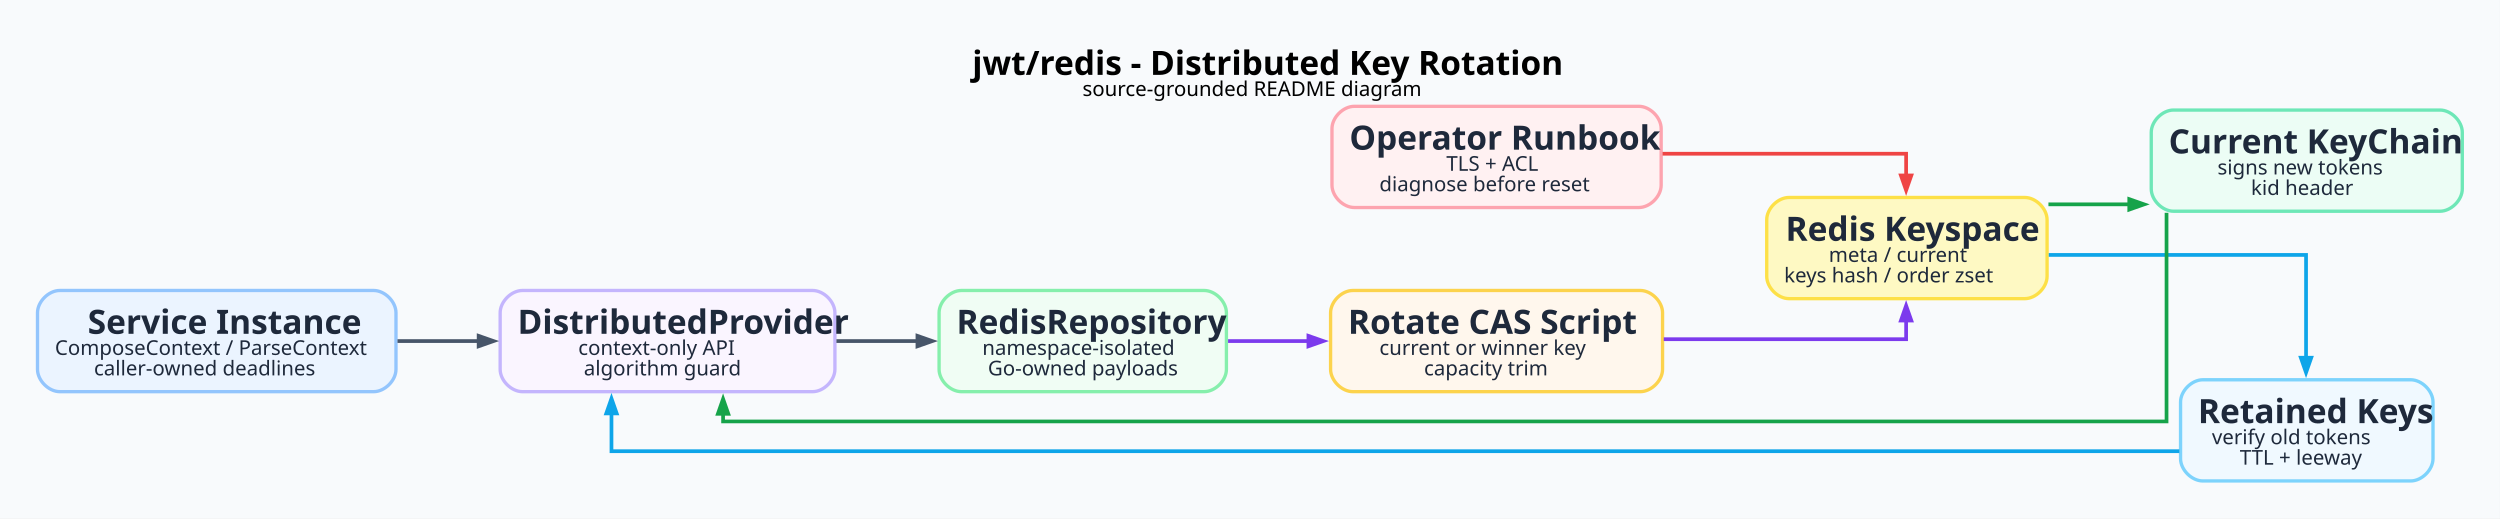
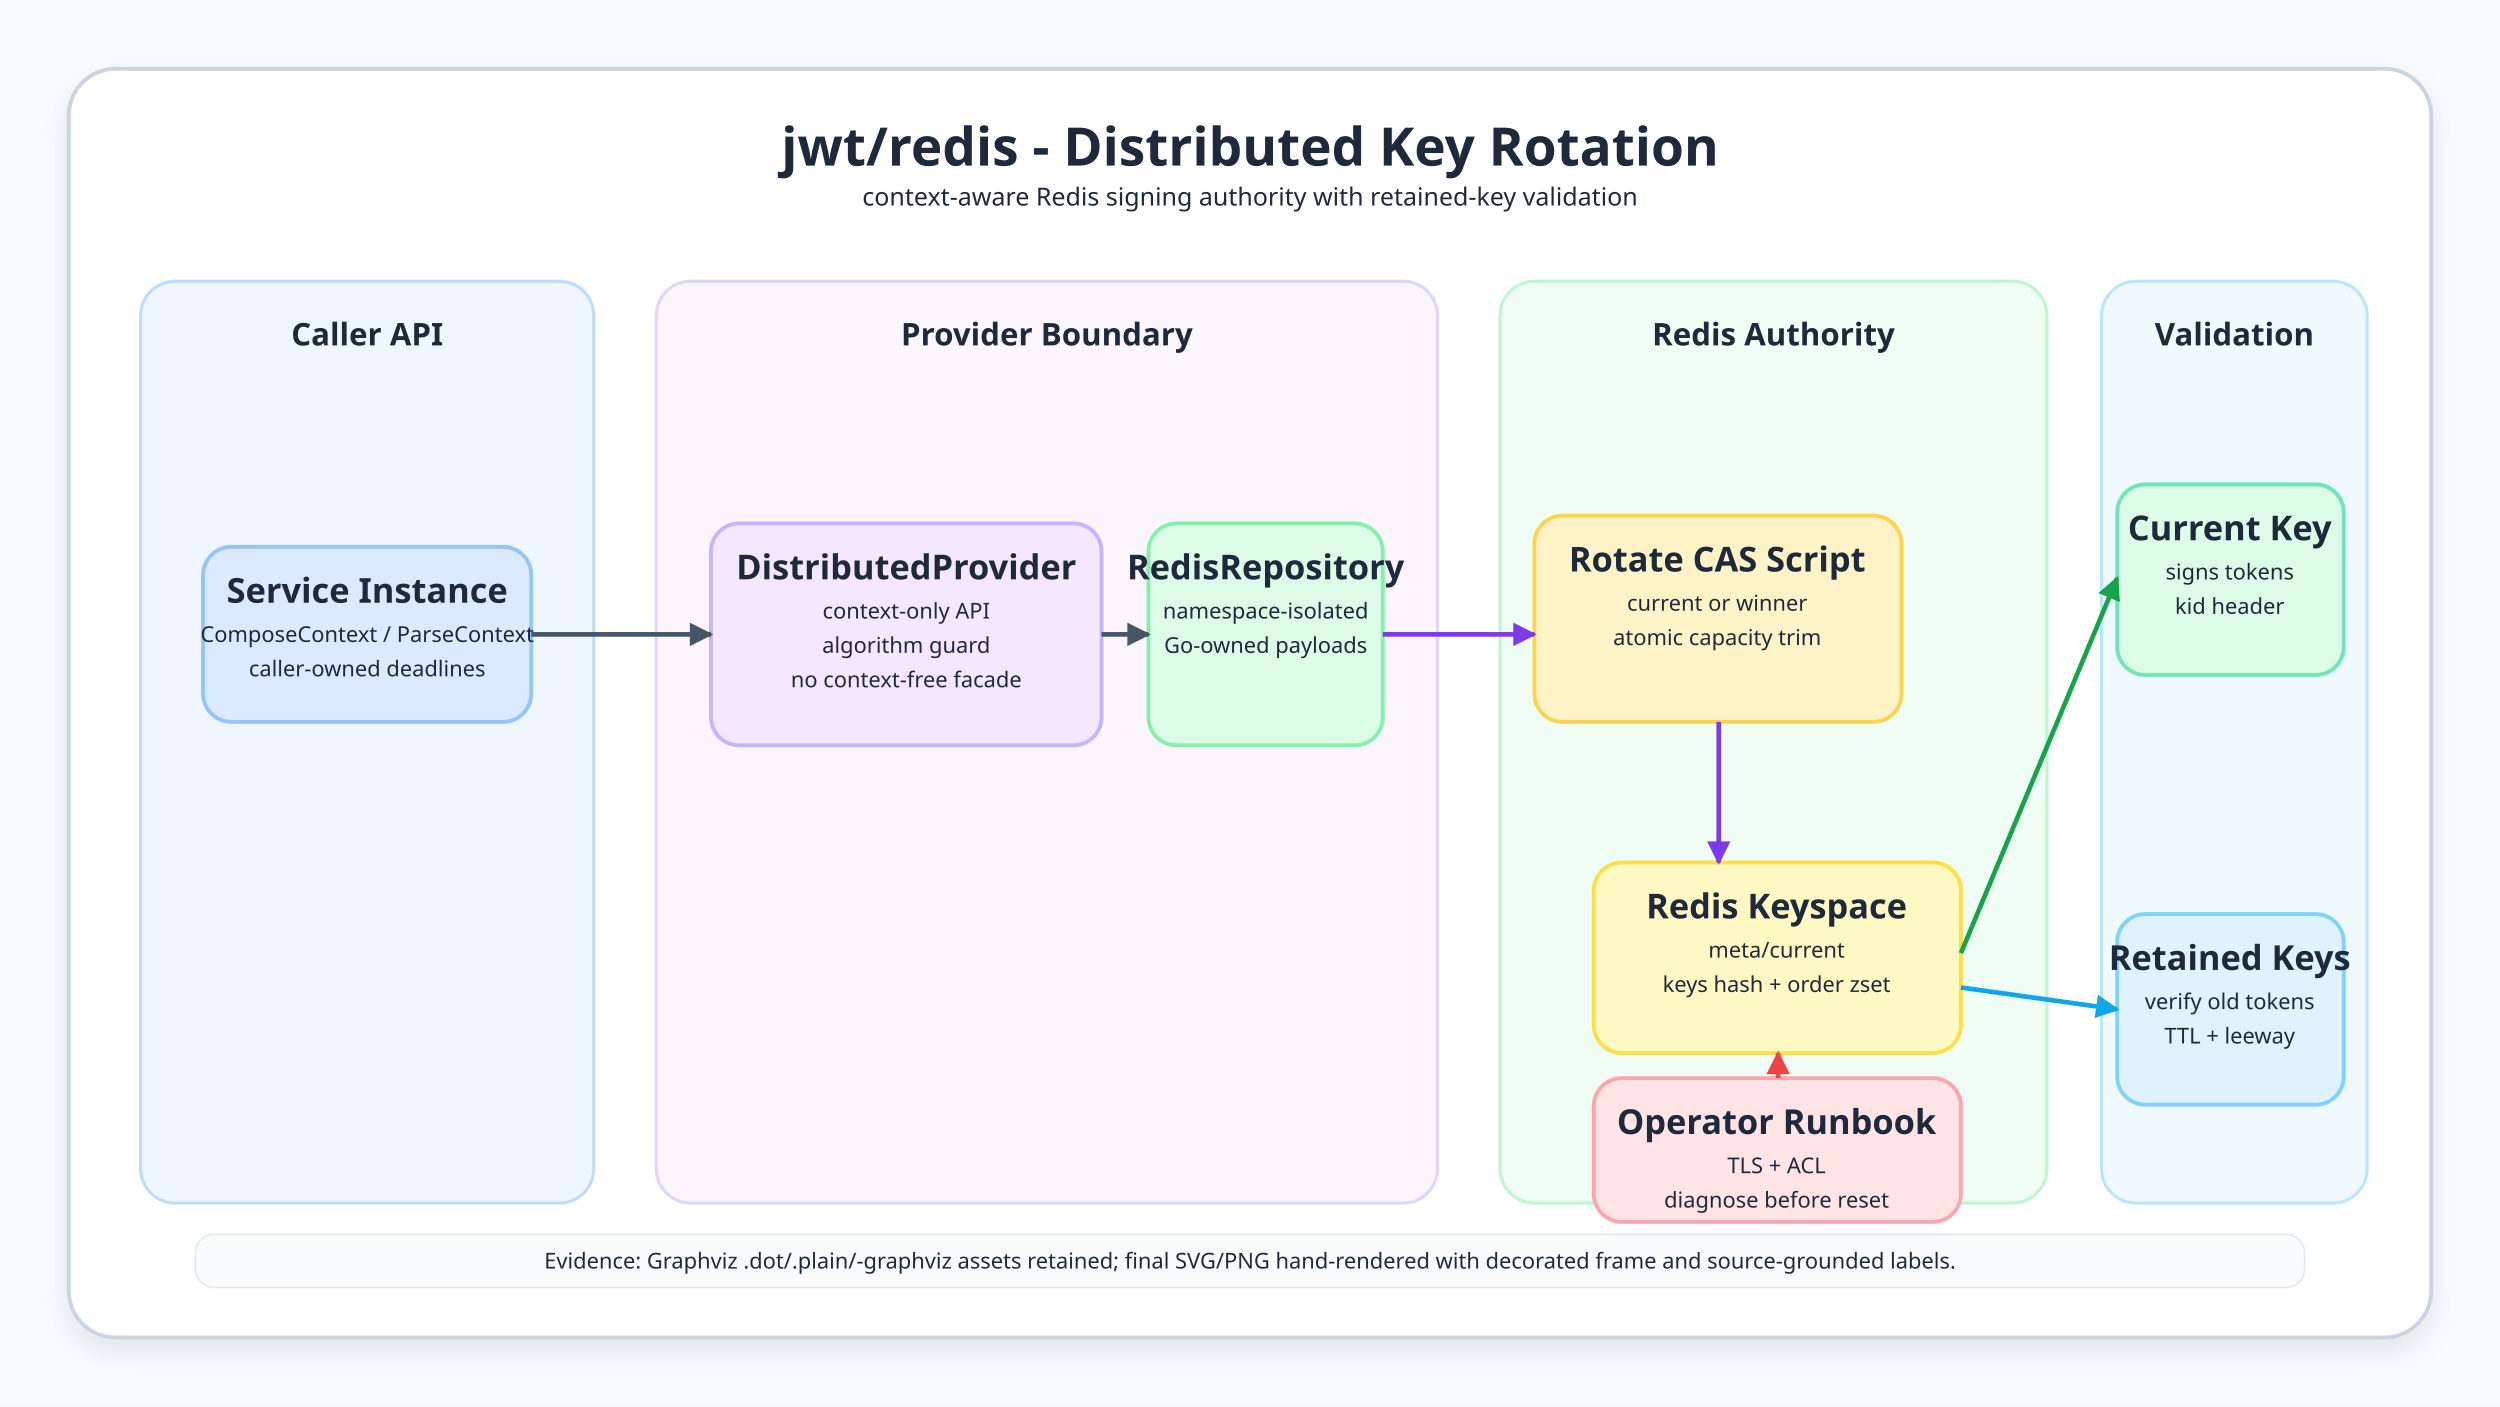
- <svg xmlns="http://www.w3.org/2000/svg" width="1344pt" height="279pt" viewBox="0.00 0.00 1344.00 279.00">
-   <g id="graph0" class="graph" transform="scale(1 1) rotate(0) translate(20.16 258.56)">
-     <polygon fill="#f8fafc" stroke="none" points="-20.16,20.16 -20.16,-258.56 1323.73,-258.56 1323.73,20.16 -20.16,20.16" />
-     <text xml:space="preserve" text-anchor="start" x="502.53" y="-218.3" font-family="Architects Daughter" font-weight="bold" font-size="18.00">jwt/redis - Distributed Key Rotation</text>
-     <text xml:space="preserve" text-anchor="start" x="561.78" y="-206.95" font-family="Comic Mono" font-size="11.00">source-grounded README diagram</text>
-     <g id="node1" class="node">
-       <path fill="#ebf4ff" stroke="#93c5fd" stroke-width="1.8" d="M180.72,-102.4C180.72,-102.4 12,-102.4 12,-102.4 6,-102.4 0,-96.4 0,-90.4 0,-90.4 0,-60 0,-60 0,-54 6,-48 12,-48 12,-48 180.72,-48 180.72,-48 186.72,-48 192.72,-54 192.72,-60 192.72,-60 192.72,-90.4 192.72,-90.4 192.72,-96.4 186.72,-102.4 180.72,-102.4" />
-       <text xml:space="preserve" text-anchor="start" x="26.98" y="-79.1" font-family="Architects Daughter" font-weight="bold" font-size="18.00" fill="#1e293b">Service Instance</text>
-       <text xml:space="preserve" text-anchor="start" x="9.36" y="-67.75" font-family="Comic Mono" font-size="11.00" fill="#1e293b">ComposeContext / ParseContext</text>
-       <text xml:space="preserve" text-anchor="start" x="30.36" y="-56.75" font-family="Comic Mono" font-size="11.00" fill="#1e293b">caller-owned deadlines</text>
-     </g>
-     <g id="node2" class="node">
-       <path fill="#faf5ff" stroke="#c4b5fd" stroke-width="1.8" d="M416.69,-102.4C416.69,-102.4 260.72,-102.4 260.72,-102.4 254.72,-102.4 248.72,-96.4 248.72,-90.4 248.72,-90.4 248.72,-60 248.72,-60 248.72,-54 254.72,-48 260.72,-48 260.72,-48 416.69,-48 416.69,-48 422.69,-48 428.69,-54 428.69,-60 428.69,-60 428.69,-90.4 428.69,-90.4 428.69,-96.4 422.69,-102.4 416.69,-102.4" />
-       <text xml:space="preserve" text-anchor="start" x="258.08" y="-79.1" font-family="Architects Daughter" font-weight="bold" font-size="18.00" fill="#1e293b">DistributedProvider</text>
-       <text xml:space="preserve" text-anchor="start" x="290.7" y="-67.75" font-family="Comic Mono" font-size="11.00" fill="#1e293b">context-only API</text>
-       <text xml:space="preserve" text-anchor="start" x="293.7" y="-56.75" font-family="Comic Mono" font-size="11.00" fill="#1e293b">algorithm guard</text>
-     </g>
-     <g id="edge1" class="edge">
-       <path fill="none" stroke="#475569" stroke-width="2" d="M193.53,-75.2C193.53,-75.2 237.16,-75.2 237.16,-75.2" />
-       <polygon fill="#475569" stroke="#475569" stroke-width="2" points="237.16,-78 245.16,-75.2 237.16,-72.4 237.16,-78" />
-     </g>
-     <g id="node3" class="node">
-       <path fill="#f0fdf4" stroke="#86efac" stroke-width="1.8" d="M627.16,-102.4C627.16,-102.4 496.69,-102.4 496.69,-102.4 490.69,-102.4 484.69,-96.4 484.69,-90.4 484.69,-90.4 484.69,-60 484.69,-60 484.69,-54 490.69,-48 496.69,-48 496.69,-48 627.16,-48 627.16,-48 633.16,-48 639.16,-54 639.16,-60 639.16,-60 639.16,-90.4 639.16,-90.4 639.16,-96.4 633.16,-102.4 627.16,-102.4" />
-       <text xml:space="preserve" text-anchor="start" x="494.05" y="-79.1" font-family="Architects Daughter" font-weight="bold" font-size="18.00" fill="#1e293b">RedisRepository</text>
-       <text xml:space="preserve" text-anchor="start" x="507.92" y="-67.75" font-family="Comic Mono" font-size="11.00" fill="#1e293b">namespace-isolated</text>
-       <text xml:space="preserve" text-anchor="start" x="510.92" y="-56.75" font-family="Comic Mono" font-size="11.00" fill="#1e293b">Go-owned payloads</text>
-     </g>
-     <g id="edge2" class="edge">
-       <path fill="none" stroke="#475569" stroke-width="2" d="M429.5,-75.2C429.5,-75.2 473.06,-75.2 473.06,-75.2" />
-       <polygon fill="#475569" stroke="#475569" stroke-width="2" points="473.06,-78 481.06,-75.2 473.06,-72.4 473.06,-78" />
-     </g>
-     <g id="node4" class="node">
-       <path fill="#fff7ed" stroke="#fcd34d" stroke-width="1.8" d="M861.63,-102.4C861.63,-102.4 707.16,-102.4 707.16,-102.4 701.16,-102.4 695.16,-96.4 695.16,-90.4 695.16,-90.4 695.16,-60 695.16,-60 695.16,-54 701.16,-48 707.16,-48 707.16,-48 861.63,-48 861.63,-48 867.63,-48 873.63,-54 873.63,-60 873.63,-60 873.63,-90.4 873.63,-90.4 873.63,-96.4 867.63,-102.4 861.63,-102.4" />
-       <text xml:space="preserve" text-anchor="start" x="704.52" y="-79.1" font-family="Architects Daughter" font-weight="bold" font-size="18.00" fill="#1e293b">Rotate CAS Script</text>
-       <text xml:space="preserve" text-anchor="start" x="721.39" y="-67.75" font-family="Comic Mono" font-size="11.00" fill="#1e293b">current or winner key</text>
-       <text xml:space="preserve" text-anchor="start" x="745.39" y="-56.75" font-family="Comic Mono" font-size="11.00" fill="#1e293b">capacity trim</text>
-     </g>
-     <g id="edge3" class="edge">
-       <path fill="none" stroke="#7c3aed" stroke-width="2" d="M640.05,-75.2C640.05,-75.2 683.25,-75.2 683.25,-75.2" />
-       <polygon fill="#7c3aed" stroke="#7c3aed" stroke-width="2" points="683.25,-78 691.25,-75.2 683.25,-72.4 683.25,-78" />
-     </g>
-     <g id="node5" class="node">
-       <path fill="#fef9c3" stroke="#fde047" stroke-width="1.8" d="M1068.35,-152.4C1068.35,-152.4 941.63,-152.4 941.63,-152.4 935.63,-152.4 929.63,-146.4 929.63,-140.4 929.63,-140.4 929.63,-110 929.63,-110 929.63,-104 935.63,-98 941.63,-98 941.63,-98 1068.35,-98 1068.35,-98 1074.35,-98 1080.35,-104 1080.35,-110 1080.35,-110 1080.35,-140.4 1080.35,-140.4 1080.35,-146.4 1074.35,-152.4 1068.35,-152.4" />
-       <text xml:space="preserve" text-anchor="start" x="939.74" y="-129.1" font-family="Architects Daughter" font-weight="bold" font-size="18.00" fill="#1e293b">Redis Keyspace</text>
-       <text xml:space="preserve" text-anchor="start" x="962.99" y="-117.75" font-family="Comic Mono" font-size="11.00" fill="#1e293b">meta / current</text>
-       <text xml:space="preserve" text-anchor="start" x="938.99" y="-106.75" font-family="Comic Mono" font-size="11.00" fill="#1e293b">keys hash / order zset</text>
-     </g>
-     <g id="edge4" class="edge">
-       <path fill="none" stroke="#7c3aed" stroke-width="2" d="M874.27,-76.2C935.15,-76.2 1004.57,-76.2 1004.57,-76.2 1004.57,-76.2 1004.57,-86.24 1004.57,-86.24" />
-       <polygon fill="#7c3aed" stroke="#7c3aed" stroke-width="2" points="1001.77,-86.24 1004.57,-94.24 1007.37,-86.24 1001.77,-86.24" />
-     </g>
-     <g id="node6" class="node">
-       <path fill="#ecfdf5" stroke="#6ee7b7" stroke-width="1.8" d="M1291.57,-199.4C1291.57,-199.4 1148.35,-199.4 1148.35,-199.4 1142.35,-199.4 1136.35,-193.4 1136.35,-187.4 1136.35,-187.4 1136.35,-157 1136.35,-157 1136.35,-151 1142.35,-145 1148.35,-145 1148.35,-145 1291.57,-145 1291.57,-145 1297.57,-145 1303.57,-151 1303.57,-157 1303.57,-157 1303.57,-187.4 1303.57,-187.4 1303.57,-193.4 1297.57,-199.4 1291.57,-199.4" />
-       <text xml:space="preserve" text-anchor="start" x="1145.71" y="-176.1" font-family="Architects Daughter" font-weight="bold" font-size="18.00" fill="#1e293b">Current KeyChain</text>
-       <text xml:space="preserve" text-anchor="start" x="1171.96" y="-164.75" font-family="Comic Mono" font-size="11.00" fill="#1e293b">signs new tokens</text>
-       <text xml:space="preserve" text-anchor="start" x="1189.96" y="-153.75" font-family="Comic Mono" font-size="11.00" fill="#1e293b">kid header</text>
-     </g>
-     <g id="edge5" class="edge">
-       <path fill="none" stroke="#16a34a" stroke-width="2" d="M1081.08,-148.7C1081.08,-148.7 1124.53,-148.7 1124.53,-148.7" />
-       <polygon fill="#16a34a" stroke="#16a34a" stroke-width="2" points="1124.53,-151.5 1132.53,-148.7 1124.53,-145.9 1124.53,-151.5" />
-     </g>
-     <g id="node7" class="node">
-       <path fill="#f0f9ff" stroke="#7dd3fc" stroke-width="1.8" d="M1275.82,-54.4C1275.82,-54.4 1164.1,-54.4 1164.1,-54.4 1158.1,-54.4 1152.1,-48.4 1152.1,-42.4 1152.1,-42.4 1152.1,-12 1152.1,-12 1152.1,-6 1158.1,0 1164.1,0 1164.1,0 1275.82,0 1275.82,0 1281.82,0 1287.82,-6 1287.82,-12 1287.82,-12 1287.82,-42.4 1287.82,-42.4 1287.82,-48.4 1281.82,-54.4 1275.82,-54.4" />
-       <text xml:space="preserve" text-anchor="start" x="1161.46" y="-31.1" font-family="Architects Daughter" font-weight="bold" font-size="18.00" fill="#1e293b">Retained Keys</text>
-       <text xml:space="preserve" text-anchor="start" x="1168.96" y="-19.75" font-family="Comic Mono" font-size="11.00" fill="#1e293b">verify old tokens</text>
-       <text xml:space="preserve" text-anchor="start" x="1183.96" y="-8.75" font-family="Comic Mono" font-size="11.00" fill="#1e293b">TTL + leeway</text>
-     </g>
-     <g id="edge6" class="edge">
-       <path fill="none" stroke="#0ea5e9" stroke-width="2" d="M1081.25,-121.5C1142.92,-121.5 1219.57,-121.5 1219.57,-121.5 1219.57,-121.5 1219.57,-66.26 1219.57,-66.26" />
-       <polygon fill="#0ea5e9" stroke="#0ea5e9" stroke-width="2" points="1222.37,-66.26 1219.57,-58.26 1216.77,-66.26 1222.37,-66.26" />
-     </g>
-     <g id="edge7" class="edge">
-       <path fill="none" stroke="#16a34a" stroke-width="2" d="M1144.57,-144.17C1144.57,-103.25 1144.57,-32 1144.57,-32 1144.57,-32 368.57,-32 368.57,-32 368.57,-32 368.57,-36.08 368.57,-36.08" />
-       <polygon fill="#16a34a" stroke="#16a34a" stroke-width="2" points="365.77,-36.08 368.57,-44.08 371.37,-36.08 365.77,-36.08" />
-     </g>
-     <g id="edge8" class="edge">
-       <path fill="none" stroke="#0ea5e9" stroke-width="2" d="M1151.46,-16C939.5,-16 308.57,-16 308.57,-16 308.57,-16 308.57,-36.31 308.57,-36.31" />
-       <polygon fill="#0ea5e9" stroke="#0ea5e9" stroke-width="2" points="305.77,-36.31 308.57,-44.31 311.37,-36.31 305.77,-36.31" />
-     </g>
-     <g id="node8" class="node">
-       <path fill="#fff1f2" stroke="#fda4af" stroke-width="1.8" d="M860.88,-201.4C860.88,-201.4 707.91,-201.4 707.91,-201.4 701.91,-201.4 695.91,-195.4 695.91,-189.4 695.91,-189.4 695.91,-159 695.91,-159 695.91,-153 701.91,-147 707.91,-147 707.91,-147 860.88,-147 860.88,-147 866.88,-147 872.88,-153 872.88,-159 872.88,-159 872.88,-189.4 872.88,-189.4 872.88,-195.4 866.88,-201.4 860.88,-201.4" />
-       <text xml:space="preserve" text-anchor="start" x="705.27" y="-178.1" font-family="Architects Daughter" font-weight="bold" font-size="18.00" fill="#1e293b">Operator Runbook</text>
-       <text xml:space="preserve" text-anchor="start" x="757.39" y="-166.75" font-family="Comic Mono" font-size="11.00" fill="#1e293b">TLS + ACL</text>
-       <text xml:space="preserve" text-anchor="start" x="721.39" y="-155.75" font-family="Comic Mono" font-size="11.00" fill="#1e293b">diagnose before reset</text>
-     </g>
-     <g id="edge9" class="edge">
-       <path fill="none" stroke="#ef4444" stroke-width="2" d="M873.63,-175.9C934.66,-175.9 1004.57,-175.9 1004.57,-175.9 1004.57,-175.9 1004.57,-164.25 1004.57,-164.25" />
-       <polygon fill="#ef4444" stroke="#ef4444" stroke-width="2" points="1007.37,-164.25 1004.57,-156.25 1001.77,-164.25 1007.37,-164.25" />
-     </g>
-   </g>
+ <svg xmlns="http://www.w3.org/2000/svg" width="1600" height="900" viewBox="0 0 1600 900">
+   <defs>
+     <filter id="shadow" x="-10%" y="-10%" width="120%" height="120%">
+       <feDropShadow dx="0" dy="8" stdDeviation="8" flood-color="#94A3B8" flood-opacity="0.22" />
+     </filter>
+     <marker id="475569" viewBox="0 0 5 5" refX="4.5" refY="2.5" markerWidth="5" markerHeight="5" orient="auto">
+       <path d="M 0 0 L 5 2.5 L 0 5 z" fill="#475569" />
+     </marker>
+     <marker id="7C3AED" viewBox="0 0 5 5" refX="4.5" refY="2.5" markerWidth="5" markerHeight="5" orient="auto">
+       <path d="M 0 0 L 5 2.5 L 0 5 z" fill="#7C3AED" />
+     </marker>
+     <marker id="16A34A" viewBox="0 0 5 5" refX="4.5" refY="2.5" markerWidth="5" markerHeight="5" orient="auto">
+       <path d="M 0 0 L 5 2.5 L 0 5 z" fill="#16A34A" />
+     </marker>
+     <marker id="0EA5E9" viewBox="0 0 5 5" refX="4.5" refY="2.5" markerWidth="5" markerHeight="5" orient="auto">
+       <path d="M 0 0 L 5 2.5 L 0 5 z" fill="#0EA5E9" />
+     </marker>
+     <marker id="EF4444" viewBox="0 0 5 5" refX="4.5" refY="2.5" markerWidth="5" markerHeight="5" orient="auto">
+       <path d="M 0 0 L 5 2.5 L 0 5 z" fill="#EF4444" />
+     </marker>
+   </defs>
+   <rect width="1600" height="900" fill="#F8FAFC" />
+   <rect x="44" y="44" width="1512" height="812" rx="30" fill="#FFFFFF" stroke="#CBD5E1" stroke-width="2.5" filter="url(#shadow)" />
+   <text x="800" y="94" text-anchor="middle" dominant-baseline="middle" font-family="Architects Daughter" font-size="34" font-weight="700" fill="#1E293B">jwt/redis - Distributed Key Rotation</text>
+   <text x="800" y="126" text-anchor="middle" dominant-baseline="middle" font-family="Comic Mono" font-size="16" font-weight="400" fill="#1E293B">context-aware Redis signing authority with retained-key validation</text>
+   <rect x="90" y="180" width="290" height="590" rx="22" fill="#EFF6FF" stroke="#BFDBFE" stroke-width="2" />
+   <text x="235" y="214" text-anchor="middle" dominant-baseline="middle" font-family="Architects Daughter" font-size="20" font-weight="700" fill="#1E293B">Caller API</text>
+   <rect x="420" y="180" width="500" height="590" rx="22" fill="#FAF5FF" stroke="#DDD6FE" stroke-width="2" />
+   <text x="670" y="214" text-anchor="middle" dominant-baseline="middle" font-family="Architects Daughter" font-size="20" font-weight="700" fill="#1E293B">Provider Boundary</text>
+   <rect x="960" y="180" width="350" height="590" rx="22" fill="#F0FDF4" stroke="#BBF7D0" stroke-width="2" />
+   <text x="1135" y="214" text-anchor="middle" dominant-baseline="middle" font-family="Architects Daughter" font-size="20" font-weight="700" fill="#1E293B">Redis Authority</text>
+   <rect x="1345" y="180" width="170" height="590" rx="22" fill="#F0F9FF" stroke="#BAE6FD" stroke-width="2" />
+   <text x="1430" y="214" text-anchor="middle" dominant-baseline="middle" font-family="Architects Daughter" font-size="20" font-weight="700" fill="#1E293B">Validation</text>
+   <rect x="130" y="350" width="210" height="112" rx="18" fill="#DBEAFE" stroke="#93C5FD" stroke-width="2.5" />
+   <text x="235" y="378" text-anchor="middle" dominant-baseline="middle" font-family="Architects Daughter" font-size="22" font-weight="700" fill="#1E293B">Service Instance</text>
+   <text x="235" y="406" text-anchor="middle" dominant-baseline="middle" font-family="Comic Mono" font-size="14" font-weight="400" fill="#1E293B">ComposeContext / ParseContext</text>
+   <text x="235" y="428" text-anchor="middle" dominant-baseline="middle" font-family="Comic Mono" font-size="14" font-weight="400" fill="#1E293B">caller-owned deadlines</text>
+   <rect x="455" y="335" width="250" height="142" rx="18" fill="#F3E8FF" stroke="#C4B5FD" stroke-width="2.5" />
+   <text x="580" y="363" text-anchor="middle" dominant-baseline="middle" font-family="Architects Daughter" font-size="22" font-weight="700" fill="#1E293B">DistributedProvider</text>
+   <text x="580" y="391" text-anchor="middle" dominant-baseline="middle" font-family="Comic Mono" font-size="14" font-weight="400" fill="#1E293B">context-only API</text>
+   <text x="580" y="413" text-anchor="middle" dominant-baseline="middle" font-family="Comic Mono" font-size="14" font-weight="400" fill="#1E293B">algorithm guard</text>
+   <text x="580" y="435" text-anchor="middle" dominant-baseline="middle" font-family="Comic Mono" font-size="14" font-weight="400" fill="#1E293B">no context-free facade</text>
+   <rect x="735" y="335" width="150" height="142" rx="18" fill="#DCFCE7" stroke="#86EFAC" stroke-width="2.5" />
+   <text x="810" y="363" text-anchor="middle" dominant-baseline="middle" font-family="Architects Daughter" font-size="22" font-weight="700" fill="#1E293B">RedisRepository</text>
+   <text x="810" y="391" text-anchor="middle" dominant-baseline="middle" font-family="Comic Mono" font-size="14" font-weight="400" fill="#1E293B">namespace-isolated</text>
+   <text x="810" y="413" text-anchor="middle" dominant-baseline="middle" font-family="Comic Mono" font-size="14" font-weight="400" fill="#1E293B">Go-owned payloads</text>
+   <rect x="982" y="330" width="235" height="132" rx="18" fill="#FEF3C7" stroke="#FCD34D" stroke-width="2.5" />
+   <text x="1099" y="358" text-anchor="middle" dominant-baseline="middle" font-family="Architects Daughter" font-size="22" font-weight="700" fill="#1E293B">Rotate CAS Script</text>
+   <text x="1099" y="386" text-anchor="middle" dominant-baseline="middle" font-family="Comic Mono" font-size="14" font-weight="400" fill="#1E293B">current or winner</text>
+   <text x="1099" y="408" text-anchor="middle" dominant-baseline="middle" font-family="Comic Mono" font-size="14" font-weight="400" fill="#1E293B">atomic capacity trim</text>
+   <rect x="1020" y="552" width="235" height="122" rx="18" fill="#FEF9C3" stroke="#FDE047" stroke-width="2.5" />
+   <text x="1137" y="580" text-anchor="middle" dominant-baseline="middle" font-family="Architects Daughter" font-size="22" font-weight="700" fill="#1E293B">Redis Keyspace</text>
+   <text x="1137" y="608" text-anchor="middle" dominant-baseline="middle" font-family="Comic Mono" font-size="14" font-weight="400" fill="#1E293B">meta/current</text>
+   <text x="1137" y="630" text-anchor="middle" dominant-baseline="middle" font-family="Comic Mono" font-size="14" font-weight="400" fill="#1E293B">keys hash + order zset</text>
+   <rect x="1355" y="310" width="145" height="122" rx="18" fill="#DCFCE7" stroke="#6EE7B7" stroke-width="2.5" />
+   <text x="1427" y="338" text-anchor="middle" dominant-baseline="middle" font-family="Architects Daughter" font-size="22" font-weight="700" fill="#1E293B">Current Key</text>
+   <text x="1427" y="366" text-anchor="middle" dominant-baseline="middle" font-family="Comic Mono" font-size="14" font-weight="400" fill="#1E293B">signs tokens</text>
+   <text x="1427" y="388" text-anchor="middle" dominant-baseline="middle" font-family="Comic Mono" font-size="14" font-weight="400" fill="#1E293B">kid header</text>
+   <rect x="1355" y="585" width="145" height="122" rx="18" fill="#E0F2FE" stroke="#7DD3FC" stroke-width="2.5" />
+   <text x="1427" y="613" text-anchor="middle" dominant-baseline="middle" font-family="Architects Daughter" font-size="22" font-weight="700" fill="#1E293B">Retained Keys</text>
+   <text x="1427" y="641" text-anchor="middle" dominant-baseline="middle" font-family="Comic Mono" font-size="14" font-weight="400" fill="#1E293B">verify old tokens</text>
+   <text x="1427" y="663" text-anchor="middle" dominant-baseline="middle" font-family="Comic Mono" font-size="14" font-weight="400" fill="#1E293B">TTL + leeway</text>
+   <rect x="1020" y="690" width="235" height="92" rx="18" fill="#FFE4E6" stroke="#FDA4AF" stroke-width="2.5" />
+   <text x="1137" y="718" text-anchor="middle" dominant-baseline="middle" font-family="Architects Daughter" font-size="22" font-weight="700" fill="#1E293B">Operator Runbook</text>
+   <text x="1137" y="746" text-anchor="middle" dominant-baseline="middle" font-family="Comic Mono" font-size="14" font-weight="400" fill="#1E293B">TLS + ACL</text>
+   <text x="1137" y="768" text-anchor="middle" dominant-baseline="middle" font-family="Comic Mono" font-size="14" font-weight="400" fill="#1E293B">diagnose before reset</text>
+   <path d="M 340 406 L 455 406" fill="none" stroke="#475569" stroke-width="3" marker-end="url(#475569)" />
+   <path d="M 705 406 L 735 406" fill="none" stroke="#475569" stroke-width="3" marker-end="url(#475569)" />
+   <path d="M 885 406 L 982 406" fill="none" stroke="#7C3AED" stroke-width="3" marker-end="url(#7C3AED)" />
+   <path d="M 1100 462 L 1100 552" fill="none" stroke="#7C3AED" stroke-width="3" marker-end="url(#7C3AED)" />
+   <path d="M 1255 610 L 1355 370" fill="none" stroke="#16A34A" stroke-width="3" marker-end="url(#16A34A)" />
+   <path d="M 1255 632 L 1355 646" fill="none" stroke="#0EA5E9" stroke-width="3" marker-end="url(#0EA5E9)" />
+   <path d="M 1138 690 L 1138 674" fill="none" stroke="#EF4444" stroke-width="3" marker-end="url(#EF4444)" />
+   <rect x="125" y="790" width="1350" height="34" rx="12" fill="#F8FAFC" stroke="#E2E8F0" />
+   <text x="800" y="807" text-anchor="middle" dominant-baseline="middle" font-family="Comic Mono" font-size="14" font-weight="400" fill="#1E293B">Evidence: Graphviz .dot/.plain/-graphviz assets retained; final SVG/PNG hand-rendered with decorated frame and source-grounded labels.</text>
</svg>
